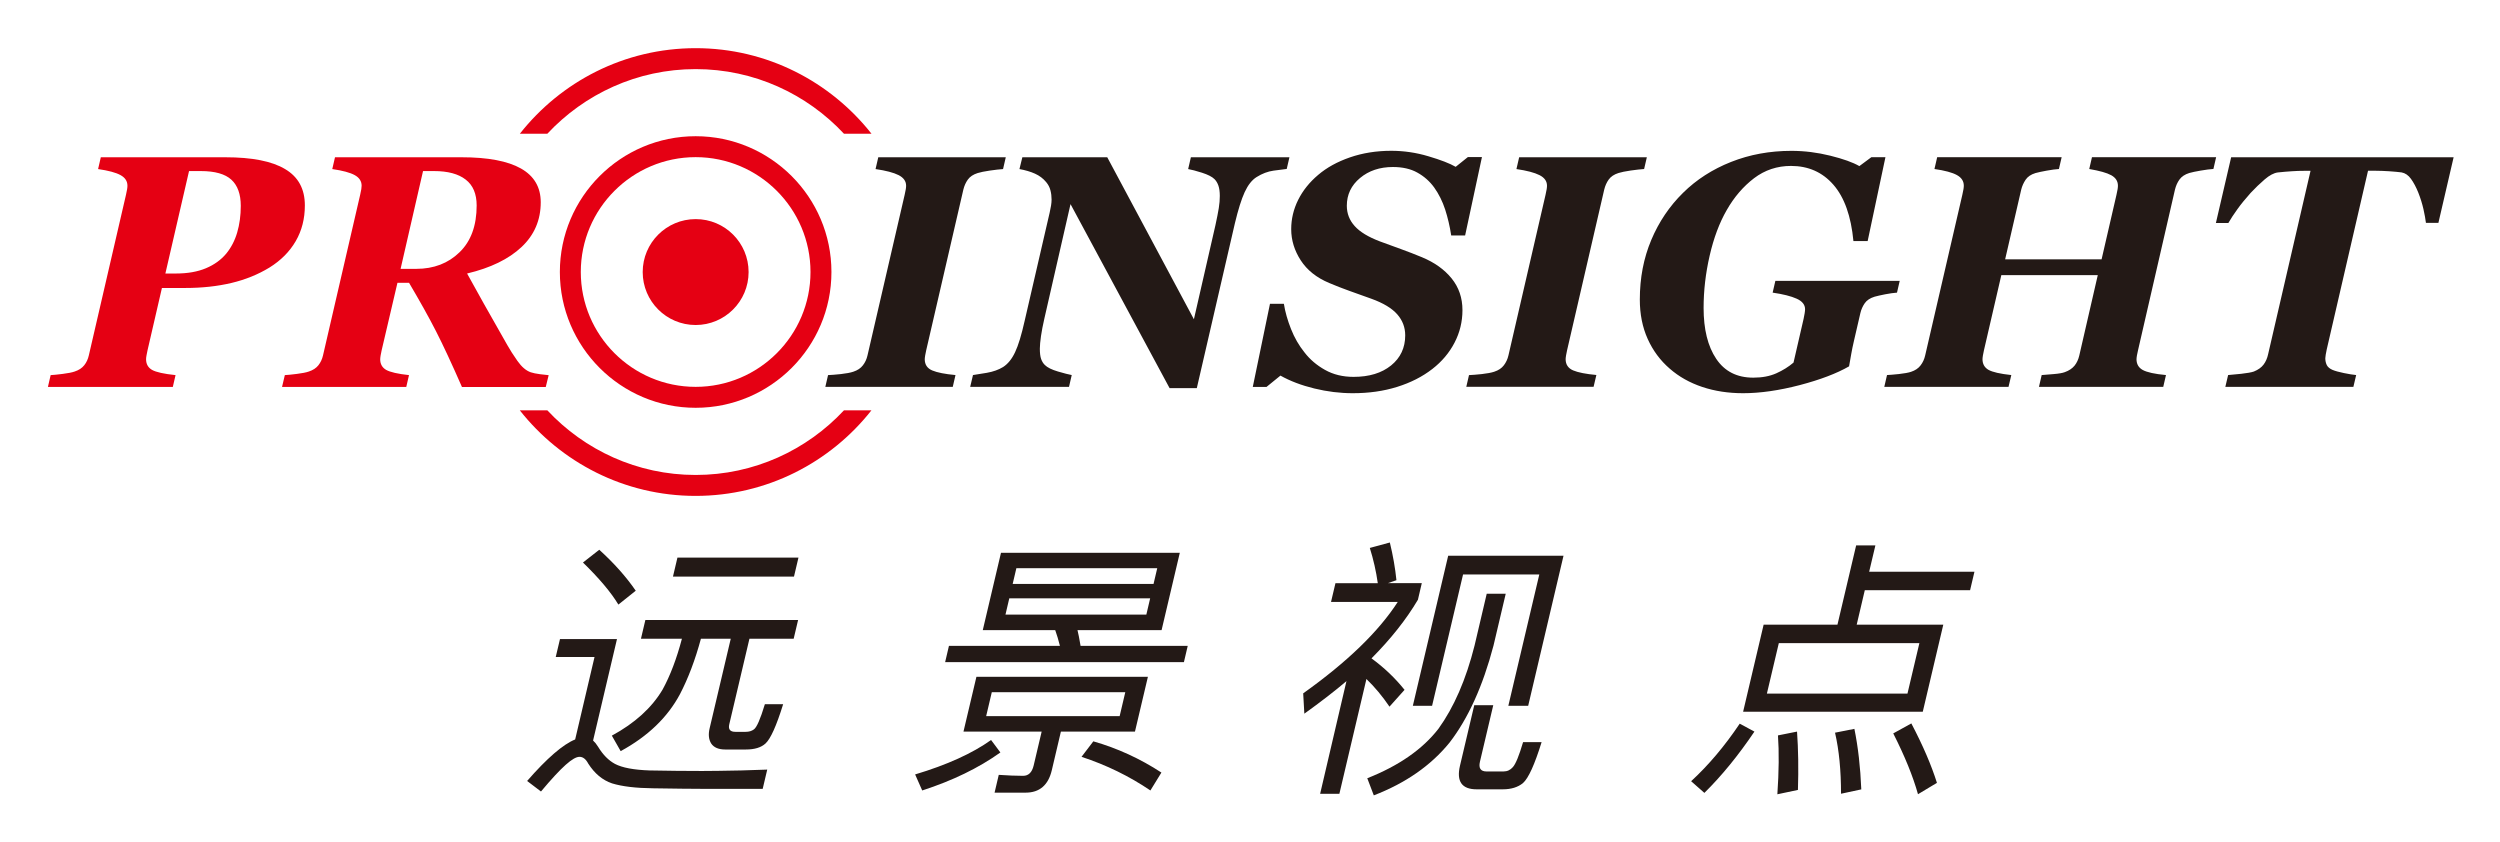
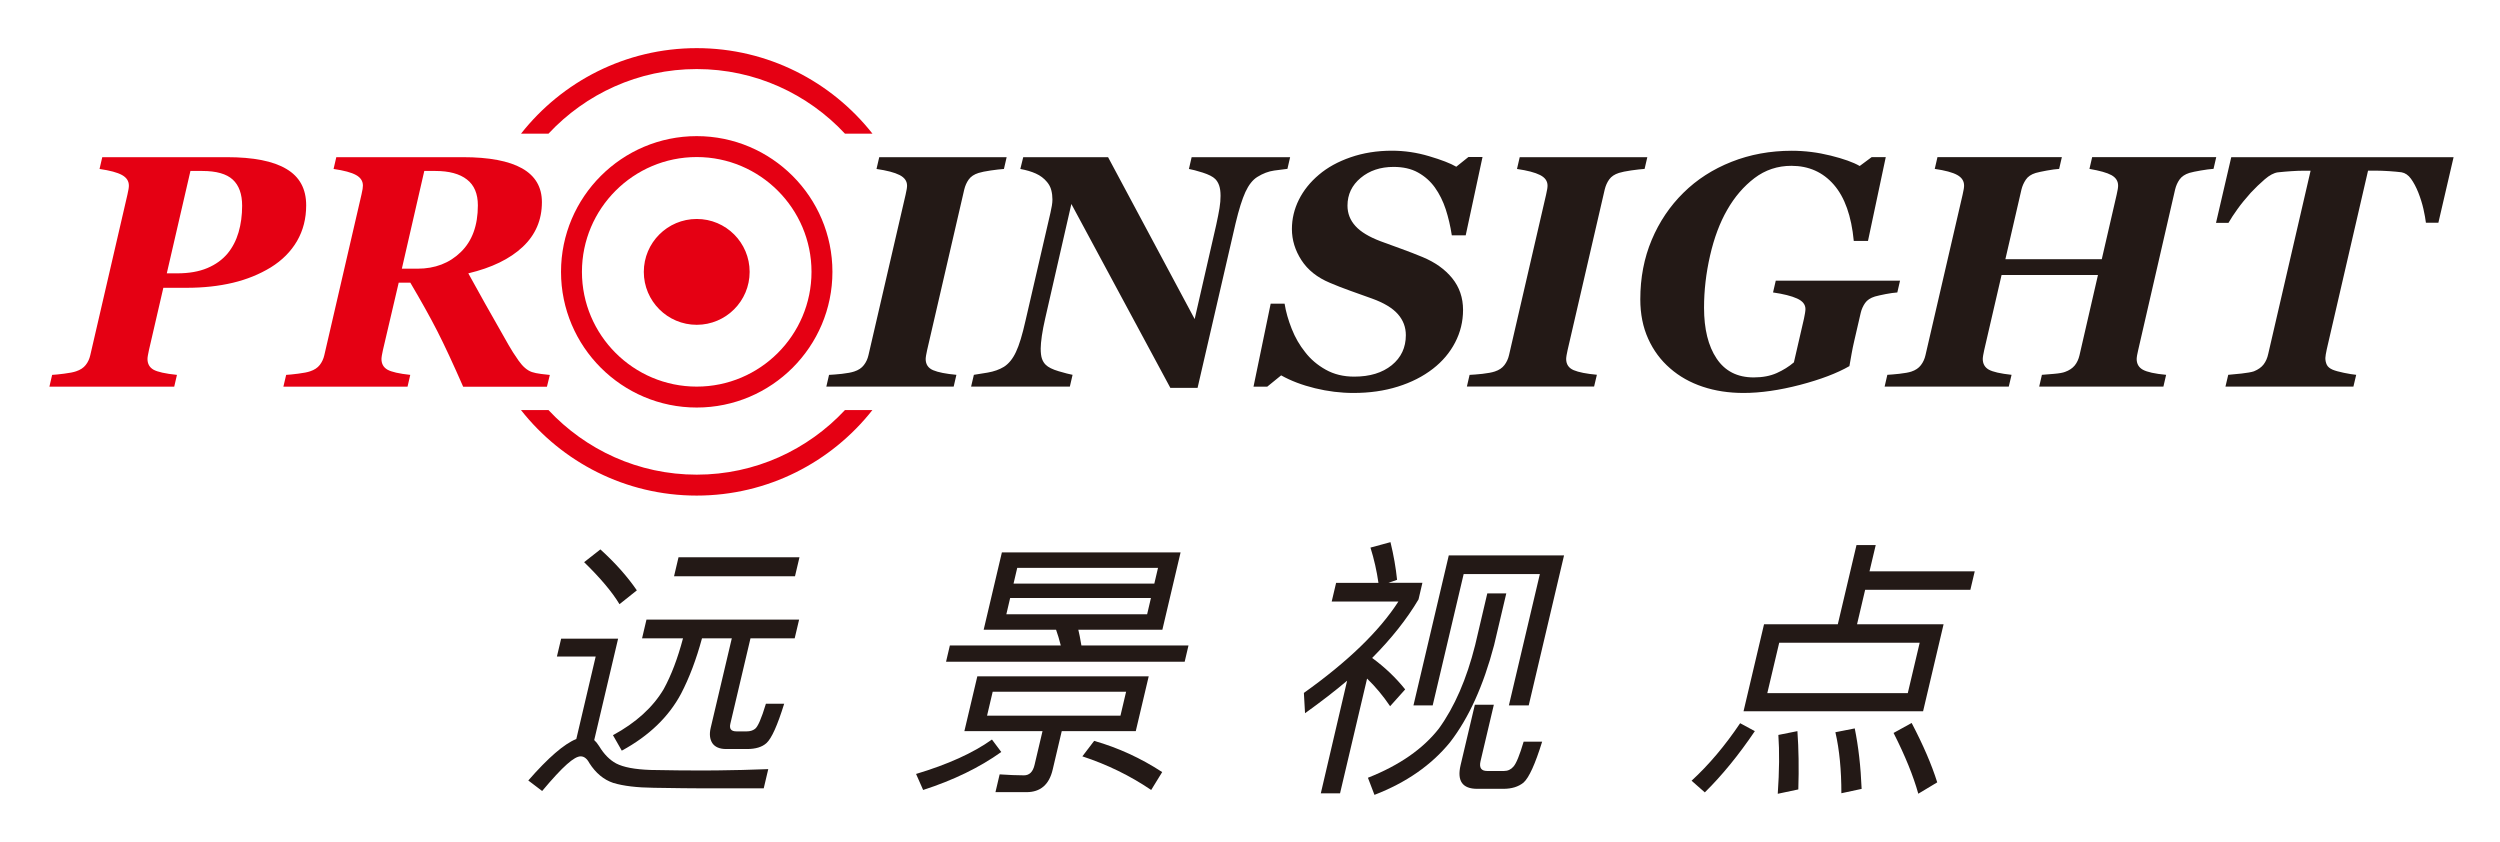
- <svg xmlns="http://www.w3.org/2000/svg" role="img" viewBox="-6.70 52.80 413.14 139.14">
+ <svg xmlns="http://www.w3.org/2000/svg" role="img" viewBox="-6.95 52.80 413.40 139.15">
  <style>svg {enable-background:new 0 0 400 245}</style>
  <style>.st16{fill:#231916}.st17{fill:#e50013}</style>
  <path d="M215.81 165.36c-1.94 1.65-4.26 3.44-6.96 5.38l-.19-3.36c7.26-5.17 12.47-10.21 15.63-15.11h-11.03l.73-3.09h7c-.28-1.97-.72-3.92-1.32-5.83l3.31-.9c.53 2.18.89 4.26 1.09 6.23l-1.42.49h5.61l-.64 2.74c-1.93 3.26-4.49 6.49-7.67 9.69 2.09 1.53 3.91 3.26 5.46 5.2l-2.49 2.78c-1.15-1.7-2.42-3.23-3.81-4.57l-4.47 18.97h-3.18l4.35-18.62zm23.18-14.44h3.14l-2.02 8.57c-1.76 6.7-4.19 12.05-7.28 16.05-3.07 3.77-7.24 6.67-12.5 8.7l-1.08-2.83c5.21-2.06 9.12-4.78 11.75-8.16 2.57-3.56 4.57-8.15 5.98-13.77l2.01-8.56z" class="st16" />
-   <path d="M251.68 144.64l-5.84 24.8h-3.28l5.12-21.71h-12.6l-5.12 21.71h-3.18l5.84-24.8zm31.55 29.06c-2.67 3.95-5.42 7.32-8.27 10.13l-2.19-1.93c2.86-2.63 5.54-5.8 8.03-9.51l2.43 1.31zm16.81-30.77h3.18l-1.03 4.35h17.4l-.72 3.05h-17.4l-1.34 5.7h14.31l-3.39 14.39h-29.69l3.39-14.39h12.2l3.09-13.1zm8.48 24.49l1.97-8.34h-23.23l-1.97 8.34h23.23zm-18.25 6.28c.21 2.93.26 6.14.15 9.64l-3.4.72c.26-3.77.29-7.01.1-9.73l3.15-.63zm9.48-.45c.61 2.99.99 6.32 1.14 10l-3.35.72c0-3.83-.32-7.19-.99-10.09l3.2-.63zm9.41-.9c1.9 3.62 3.31 6.89 4.23 9.82l-3.13 1.88c-.83-2.96-2.19-6.31-4.09-10.05l2.99-1.65z" class="st16" />
-   <path d="M129.69 116.74l.45-1.95c.52-.02 1.22-.08 2.11-.17.89-.1 1.58-.23 2.06-.39.7-.23 1.23-.58 1.59-1.06.37-.47.62-1.02.76-1.64l6.14-26.54c.09-.37.15-.69.19-.94.04-.25.05-.44.05-.56 0-.75-.42-1.33-1.24-1.75-.83-.42-2.1-.75-3.81-1l.45-1.95h21.07l-.45 1.95c-.57.04-1.3.12-2.19.25-.89.13-1.56.27-2.01.41-.73.23-1.27.59-1.62 1.08-.35.49-.59 1.04-.74 1.65l-6.14 26.56c-.07.3-.13.59-.17.85-.04.27-.07.47-.07.62 0 .89.41 1.51 1.24 1.86.83.35 2.11.6 3.84.76l-.45 1.95h-21.06zm76.7-37.97l-.45 1.95c-.5.05-1.23.15-2.18.28-.95.13-1.89.49-2.8 1.06-.77.48-1.42 1.31-1.97 2.49-.54 1.18-1.08 2.9-1.62 5.16l-6.29 27.23h-4.5l-16.37-30.41-4.34 18.99c-.23 1-.41 1.94-.54 2.81-.12.87-.19 1.57-.19 2.09 0 .73.07 1.3.21 1.7.14.4.35.74.62 1 .41.41 1.13.77 2.15 1.07 1.03.3 1.79.5 2.29.59l-.45 1.95h-16.33l.46-1.95c.48-.07 1.24-.2 2.29-.37 1.04-.18 1.94-.5 2.69-.96.78-.5 1.45-1.31 1.98-2.45.54-1.13 1.06-2.86 1.58-5.18l4.13-17.87c.09-.41.16-.8.23-1.16.06-.36.09-.7.09-1 0-.54-.06-1.05-.19-1.54-.12-.49-.36-.94-.7-1.35-.5-.61-1.12-1.07-1.85-1.4-.73-.33-1.59-.58-2.57-.76l.48-1.95h14.03l14.32 26.77L194.16 90c.25-1.14.43-2.07.55-2.8.12-.72.17-1.4.17-2.02 0-.7-.08-1.26-.23-1.7-.15-.44-.37-.8-.65-1.08-.39-.39-1.08-.74-2.07-1.06-.99-.31-1.75-.51-2.28-.6l.45-1.95h16.29zm10.46 39.01c-2.11 0-4.22-.26-6.35-.78s-4-1.23-5.6-2.13l-2.3 1.87h-2.27l2.84-13.73h2.3c.21 1.34.61 2.73 1.18 4.17s1.31 2.72 2.22 3.85c.89 1.16 2.02 2.13 3.4 2.9 1.37.77 2.94 1.15 4.71 1.15 2.59 0 4.65-.63 6.21-1.89 1.55-1.26 2.33-2.92 2.33-4.97 0-1.32-.44-2.48-1.32-3.48-.88-1-2.3-1.86-4.27-2.57-1.25-.45-2.46-.88-3.63-1.3-1.17-.42-2.28-.85-3.33-1.3-2.09-.87-3.66-2.12-4.71-3.74-1.05-1.62-1.58-3.34-1.58-5.16 0-1.68.38-3.29 1.15-4.84.77-1.54 1.87-2.92 3.32-4.14 1.41-1.2 3.15-2.16 5.23-2.88 2.08-.72 4.36-1.09 6.84-1.09 2.07 0 4.12.3 6.15.91 2.03.6 3.53 1.18 4.49 1.74l2.01-1.61h2.33l-2.78 12.95h-2.3c-.23-1.52-.57-2.95-1-4.29-.44-1.34-1.04-2.55-1.8-3.62-.75-1.04-1.68-1.86-2.8-2.48-1.11-.62-2.46-.92-4.03-.92-2.18 0-3.99.61-5.44 1.82-1.45 1.21-2.18 2.74-2.18 4.58 0 1.29.44 2.41 1.31 3.37.87.97 2.26 1.8 4.15 2.52 1.11.41 2.26.83 3.48 1.27 1.21.44 2.37.89 3.48 1.35 2.07.86 3.7 2.02 4.9 3.5 1.19 1.47 1.79 3.22 1.79 5.24 0 1.91-.44 3.71-1.31 5.38-.87 1.68-2.1 3.13-3.66 4.34-1.66 1.29-3.6 2.27-5.81 2.96-2.26.71-4.69 1.05-7.35 1.05zm18.76-1.04l.45-1.95c.52-.02 1.22-.08 2.11-.17.89-.1 1.58-.23 2.06-.39.7-.23 1.23-.58 1.59-1.06.36-.47.62-1.02.76-1.64l6.13-26.54c.09-.37.15-.69.19-.94.04-.25.05-.44.05-.56 0-.75-.41-1.33-1.24-1.75-.83-.42-2.1-.75-3.81-1l.45-1.95h21.1l-.45 1.94c-.57.04-1.3.12-2.22.25-.89.13-1.56.27-2.01.41-.73.23-1.27.59-1.62 1.08s-.59 1.04-.74 1.65l-6.14 26.56c-.07.3-.13.59-.17.85-.04.27-.07.47-.07.62 0 .89.42 1.51 1.24 1.86.83.35 2.11.6 3.84.76l-.46 1.95h-21.04zm45.75 1.04c-2.43 0-4.67-.34-6.74-1.03-2.07-.69-3.87-1.7-5.4-3.04-1.55-1.34-2.76-2.97-3.63-4.9-.87-1.93-1.3-4.1-1.3-6.51 0-3.57.63-6.85 1.89-9.84 1.26-2.99 3.01-5.59 5.26-7.8 2.21-2.18 4.85-3.88 7.93-5.1 3.08-1.22 6.4-1.83 9.97-1.83 2.16 0 4.3.27 6.43.8s3.73 1.1 4.8 1.72l1.98-1.47h2.33l-2.94 13.86h-2.35c-.39-4.12-1.49-7.22-3.3-9.3-1.81-2.08-4.15-3.12-7.02-3.12-2.28 0-4.32.68-6.1 2.03-1.78 1.36-3.29 3.11-4.52 5.27-1.21 2.1-2.15 4.61-2.82 7.53-.67 2.92-1 5.79-1 8.63 0 3.53.69 6.34 2.08 8.41 1.39 2.08 3.43 3.12 6.13 3.12 1.47 0 2.73-.24 3.81-.72 1.07-.48 2.02-1.07 2.84-1.77l1.67-7.25c.07-.32.13-.62.17-.9.04-.28.07-.5.07-.66 0-.75-.46-1.33-1.39-1.75s-2.25-.75-3.97-1l.45-1.95h20.55l-.45 1.95c-.55.04-1.2.13-1.93.27s-1.32.28-1.77.4c-.75.23-1.29.59-1.63 1.08-.34.49-.58 1.03-.72 1.62l-1.07 4.63c-.18.78-.33 1.49-.44 2.13-.12.63-.24 1.31-.36 2.05-2.05 1.18-4.77 2.21-8.15 3.1-3.42.89-6.53 1.34-9.36 1.34zm78.17-39.01l-.45 1.95c-.55.04-1.25.12-2.09.27-.84.14-1.47.28-1.9.4-.73.23-1.27.59-1.62 1.08-.35.49-.59 1.04-.74 1.65l-6.11 26.57c-.07.3-.13.58-.18.85-.04.27-.07.47-.07.62 0 .8.34 1.4 1.03 1.78.69.38 1.97.67 3.84.84l-.45 1.95h-20.54l.45-1.95c.46-.04 1.12-.09 1.98-.16.86-.07 1.47-.18 1.84-.32.7-.25 1.23-.61 1.61-1.07.37-.46.63-1.02.78-1.66l3.06-13.3h-15.94l-2.87 12.41c-.07.3-.13.59-.17.85-.04.27-.07.47-.07.62 0 .8.33 1.39.99 1.77.66.37 1.92.66 3.77.86l-.46 1.95h-20.53l.45-1.95c.45-.02 1.11-.08 1.99-.17.88-.1 1.54-.22 1.97-.36.7-.23 1.23-.59 1.59-1.07.37-.48.62-1.03.76-1.66l6.14-26.54c.09-.37.15-.69.19-.94.04-.25.05-.44.05-.56 0-.75-.38-1.33-1.14-1.75-.76-.42-1.99-.75-3.71-1l.45-1.95H334l-.45 1.95c-.55.04-1.23.12-2.02.27-.79.14-1.41.28-1.86.4-.75.23-1.29.6-1.63 1.11-.34.51-.58 1.05-.72 1.62l-2.66 11.53h15.94l2.46-10.67c.09-.37.15-.69.19-.94.04-.25.05-.44.05-.56 0-.75-.37-1.32-1.1-1.73-.73-.4-1.94-.74-3.64-1.03l.45-1.95h20.52zm39.25 0l-2.52 10.86h-2.06c-.07-.61-.21-1.36-.41-2.27-.21-.91-.49-1.81-.84-2.7-.37-.93-.78-1.69-1.22-2.3-.44-.61-.96-.96-1.56-1.07-.54-.07-1.22-.13-2.05-.19-.83-.05-1.55-.08-2.15-.08h-1.34l-6.82 29.51c-.07.3-.13.59-.17.87-.04.28-.07.48-.07.6 0 .43.09.81.25 1.14.17.33.49.59.95.79.43.18 1.05.35 1.87.52.82.17 1.5.28 2.03.33l-.46 1.95h-21.16l.46-1.95c.5-.04 1.23-.11 2.19-.21.96-.11 1.65-.23 2.06-.37.71-.29 1.25-.67 1.61-1.15.36-.48.61-1.05.75-1.71l7.01-30.31h-1.04c-.68 0-1.36.02-2.05.07-.69.04-1.47.11-2.34.2-.64.09-1.36.47-2.15 1.15-.79.68-1.56 1.42-2.31 2.22-.89 1-1.63 1.9-2.21 2.72-.58.81-1.08 1.56-1.48 2.26h-2.06l2.52-10.86h36.77z" class="st16" />
-   <path d="M43.68 86.75c0 2.19-.5 4.16-1.51 5.9-1.01 1.74-2.46 3.2-4.35 4.37-1.87 1.14-3.96 1.99-6.27 2.54-2.31.55-4.85.83-7.64.83h-3.85l-2.38 10.3c-.07.3-.13.59-.17.85-.05.27-.07.47-.07.62 0 .8.33 1.39.99 1.77.66.37 1.95.66 3.88.86l-.45 1.95H1.22l.45-1.95c.45-.02 1.11-.09 1.99-.2.88-.11 1.54-.24 1.97-.39.7-.23 1.23-.58 1.59-1.04.37-.46.62-1.01.76-1.63l6.14-26.54c.09-.37.15-.69.19-.94.04-.25.05-.44.05-.56 0-.75-.38-1.33-1.14-1.75-.76-.42-1.99-.75-3.71-1l.45-1.95h20.57c4.42 0 7.72.65 9.88 1.95 2.19 1.29 3.27 3.29 3.27 6.01zM32.5 91.21c.39-1.34.59-2.8.59-4.39 0-1.93-.52-3.37-1.55-4.32-1.03-.95-2.72-1.43-5.05-1.43h-1.95L20.63 98h1.74c1.93 0 3.58-.29 4.96-.87 1.38-.58 2.5-1.39 3.36-2.42.81-.99 1.42-2.16 1.81-3.5zm23.87 19.48c-.07.3-.13.59-.17.85-.04.27-.07.47-.07.62 0 .8.33 1.39.99 1.77.66.37 1.92.66 3.77.86l-.45 1.95H39.91l.46-1.95c.45-.02 1.11-.09 1.99-.2.88-.11 1.54-.24 1.97-.39.7-.23 1.23-.58 1.59-1.04.36-.46.62-1.01.76-1.63l6.14-26.54c.09-.37.15-.69.19-.94.03-.25.05-.44.05-.56 0-.75-.38-1.33-1.14-1.75-.76-.42-1.99-.75-3.71-1l.45-1.95h20.92c4.35 0 7.62.62 9.8 1.85 2.18 1.23 3.28 3.09 3.28 5.59 0 2.94-1.06 5.41-3.18 7.4-2.12 1.99-5.12 3.45-8.99 4.37.73 1.34 1.65 3 2.77 4.99 1.11 1.99 2.41 4.28 3.89 6.86.43.77.99 1.64 1.67 2.61.69.97 1.41 1.59 2.18 1.86.37.13.89.23 1.55.32s1.13.14 1.42.16l-.48 1.95H69.64c-1.68-3.84-3.11-6.91-4.29-9.22-1.18-2.31-2.67-4.97-4.45-7.99h-1.92l-2.61 11.15zm15.7-23.94c0-1.91-.6-3.34-1.81-4.27-1.2-.94-2.95-1.41-5.23-1.41h-1.82L59.5 97.23h2.59c2.9 0 5.29-.92 7.16-2.75 1.88-1.82 2.82-4.4 2.82-7.73z" class="st17" />
-   <path d="M117.01 97.76c0 4.83-3.92 8.75-8.75 8.75s-8.75-3.92-8.75-8.75 3.92-8.75 8.75-8.75c4.83-.01 8.75 3.91 8.75 8.75z" class="st17" />
-   <path d="M108.26 120.19c-12.37 0-22.44-10.07-22.44-22.44 0-12.37 10.07-22.44 22.44-22.44 12.37 0 22.44 10.07 22.44 22.44 0 12.38-10.07 22.44-22.44 22.44zm0-41.42c-10.47 0-18.98 8.52-18.98 18.98 0 10.47 8.52 18.98 18.98 18.98 10.47 0 18.98-8.52 18.98-18.98s-8.52-18.98-18.98-18.98z" class="st17" />
-   <path d="M83.75 74.9c6.13-6.56 14.84-10.68 24.51-10.68 9.67 0 18.38 4.12 24.51 10.68h4.55c-6.78-8.6-17.28-14.14-29.06-14.14-11.78 0-22.28 5.54-29.05 14.14h4.54zm49.02 45.71c-6.13 6.56-14.84 10.68-24.51 10.68-9.66 0-18.38-4.12-24.51-10.68H79.2c6.78 8.6 17.28 14.14 29.05 14.14 11.78 0 22.28-5.54 29.06-14.14h-4.54z" class="st17" />
+   <path d="M251.68 144.64l-5.84 24.8h-3.28l5.12-21.71h-12.6l-5.12 21.71h-3.18l5.84-24.8zm31.55 29.06c-2.67 3.95-5.42 7.32-8.27 10.13l-2.19-1.93c2.86-2.63 5.54-5.8 8.03-9.51l2.43 1.31zm16.81-30.77h3.18l-1.03 4.35h17.4l-.72 3.05h-17.4l-1.34 5.7h14.31l-3.39 14.39h-29.69l3.39-14.39h12.2l3.09-13.1zm8.48 24.49l1.97-8.34h-23.23l-1.97 8.34h23.23zm-18.25 6.28c.21 2.93.26 6.14.15 9.64l-3.4.72c.26-3.77.29-7.01.1-9.73l3.15-.63zm9.48-.45c.61 2.99.99 6.32 1.14 10l-3.35.72c0-3.83-.32-7.19-.99-10.09l3.2-.63zm9.41-.9c1.9 3.62 3.31 6.89 4.23 9.82l-3.13 1.88c-.83-2.96-2.19-6.31-4.09-10.05l2.99-1.65zm-179.47-55.61l.45-1.95c.52-.02 1.22-.08 2.11-.17.89-.1 1.58-.23 2.06-.39.7-.23 1.23-.58 1.59-1.06.37-.47.62-1.02.76-1.64l6.14-26.54c.09-.37.15-.69.19-.94.04-.25.05-.44.05-.56 0-.75-.42-1.33-1.24-1.75-.83-.42-2.1-.75-3.81-1l.45-1.95h21.07l-.45 1.95c-.57.04-1.3.12-2.19.25-.89.13-1.56.27-2.01.41-.73.23-1.27.59-1.62 1.08-.35.49-.59 1.04-.74 1.65l-6.14 26.56c-.07.3-.13.59-.17.85-.04.27-.07.47-.07.62 0 .89.41 1.51 1.24 1.86.83.35 2.11.6 3.84.76l-.45 1.95h-21.06zm76.7-37.97l-.45 1.95c-.5.05-1.23.15-2.18.28-.95.13-1.89.49-2.8 1.06-.77.48-1.42 1.31-1.97 2.49-.54 1.18-1.08 2.9-1.62 5.16l-6.29 27.23h-4.5l-16.37-30.41-4.34 18.99c-.23 1-.41 1.94-.54 2.81-.12.87-.19 1.57-.19 2.09 0 .73.07 1.3.21 1.7.14.4.35.74.62 1 .41.41 1.13.77 2.15 1.07 1.03.3 1.79.5 2.29.59l-.45 1.95h-16.33l.46-1.95c.48-.07 1.24-.2 2.29-.37 1.04-.18 1.94-.5 2.69-.96.78-.5 1.45-1.31 1.98-2.45.54-1.13 1.06-2.86 1.58-5.18l4.13-17.87c.09-.41.16-.8.23-1.16.06-.36.09-.7.09-1 0-.54-.06-1.05-.19-1.54-.12-.49-.36-.94-.7-1.35-.5-.61-1.12-1.07-1.85-1.4-.73-.33-1.59-.58-2.57-.76l.48-1.95h14.03l14.32 26.77L194.16 90c.25-1.14.43-2.07.55-2.8.12-.72.17-1.4.17-2.02 0-.7-.08-1.26-.23-1.7-.15-.44-.37-.8-.65-1.08-.39-.39-1.08-.74-2.07-1.06-.99-.31-1.75-.51-2.28-.6l.45-1.95h16.29zm10.46 39.01c-2.11 0-4.22-.26-6.35-.78s-4-1.23-5.6-2.13l-2.3 1.87h-2.27l2.84-13.73h2.3c.21 1.34.61 2.73 1.18 4.17s1.31 2.72 2.22 3.85c.89 1.16 2.02 2.13 3.4 2.9 1.37.77 2.94 1.15 4.71 1.15 2.59 0 4.65-.63 6.21-1.89 1.55-1.26 2.33-2.92 2.33-4.97 0-1.32-.44-2.48-1.32-3.48-.88-1-2.3-1.86-4.27-2.57-1.25-.45-2.46-.88-3.63-1.3-1.17-.42-2.28-.85-3.33-1.3-2.09-.87-3.66-2.12-4.71-3.74-1.05-1.62-1.58-3.34-1.58-5.16 0-1.68.38-3.29 1.15-4.84.77-1.54 1.87-2.92 3.32-4.14 1.41-1.2 3.15-2.16 5.23-2.88 2.08-.72 4.36-1.09 6.84-1.09 2.07 0 4.12.3 6.15.91 2.03.6 3.53 1.18 4.49 1.74l2.01-1.61h2.33l-2.78 12.95h-2.3c-.23-1.52-.57-2.95-1-4.29-.44-1.34-1.04-2.55-1.8-3.62-.75-1.04-1.68-1.86-2.8-2.48-1.11-.62-2.46-.92-4.03-.92-2.18 0-3.99.61-5.44 1.82-1.45 1.21-2.18 2.74-2.18 4.58 0 1.29.44 2.41 1.31 3.37.87.97 2.26 1.8 4.15 2.52 1.11.41 2.26.83 3.48 1.27 1.21.44 2.37.89 3.48 1.35 2.07.86 3.7 2.02 4.9 3.5 1.19 1.47 1.79 3.22 1.79 5.24 0 1.91-.44 3.71-1.31 5.38-.87 1.68-2.1 3.13-3.66 4.34-1.66 1.29-3.6 2.27-5.81 2.96-2.26.71-4.69 1.05-7.35 1.05zm18.76-1.04l.45-1.95c.52-.02 1.22-.08 2.11-.17.89-.1 1.58-.23 2.06-.39.7-.23 1.23-.58 1.59-1.06.36-.47.62-1.02.76-1.64l6.13-26.54c.09-.37.15-.69.19-.94.04-.25.05-.44.05-.56 0-.75-.41-1.33-1.24-1.75-.83-.42-2.1-.75-3.81-1l.45-1.95h21.1l-.45 1.94c-.57.04-1.3.12-2.22.25-.89.13-1.56.27-2.01.41-.73.23-1.27.59-1.62 1.08s-.59 1.04-.74 1.65l-6.14 26.56c-.07.3-.13.59-.17.85-.04.27-.07.47-.07.62 0 .89.42 1.51 1.24 1.86.83.35 2.11.6 3.84.76l-.46 1.95h-21.04zm45.75 1.04c-2.43 0-4.67-.34-6.74-1.03-2.07-.69-3.87-1.7-5.4-3.04-1.55-1.34-2.76-2.97-3.63-4.9-.87-1.93-1.3-4.1-1.3-6.51 0-3.57.63-6.85 1.89-9.84 1.26-2.99 3.01-5.59 5.26-7.8 2.21-2.18 4.85-3.88 7.93-5.1 3.08-1.22 6.4-1.83 9.97-1.83 2.16 0 4.3.27 6.43.8s3.73 1.1 4.8 1.72l1.98-1.47h2.33l-2.94 13.86h-2.35c-.39-4.12-1.49-7.22-3.3-9.3-1.81-2.08-4.15-3.12-7.02-3.12-2.28 0-4.32.68-6.1 2.03-1.78 1.36-3.29 3.11-4.52 5.27-1.21 2.1-2.15 4.61-2.82 7.53-.67 2.92-1 5.79-1 8.63 0 3.53.69 6.34 2.08 8.41 1.39 2.08 3.43 3.12 6.13 3.12 1.47 0 2.73-.24 3.81-.72 1.07-.48 2.02-1.07 2.84-1.77l1.67-7.25c.07-.32.13-.62.17-.9.04-.28.07-.5.07-.66 0-.75-.46-1.33-1.39-1.75s-2.25-.75-3.97-1l.45-1.95h20.55l-.45 1.95c-.55.04-1.2.13-1.93.27s-1.32.28-1.77.4c-.75.23-1.29.59-1.63 1.08-.34.49-.58 1.03-.72 1.62l-1.07 4.63c-.18.78-.33 1.49-.44 2.13-.12.63-.24 1.31-.36 2.05-2.05 1.18-4.77 2.21-8.15 3.1-3.42.89-6.53 1.34-9.36 1.34zm78.17-39.01l-.45 1.95c-.55.04-1.25.12-2.09.27-.84.14-1.47.28-1.9.4-.73.23-1.27.59-1.62 1.08-.35.49-.59 1.04-.74 1.65l-6.11 26.57c-.07.3-.13.58-.18.85-.04.27-.07.47-.07.62 0 .8.34 1.4 1.03 1.78.69.38 1.97.67 3.84.84l-.45 1.95h-20.54l.45-1.95c.46-.04 1.12-.09 1.98-.16.86-.07 1.47-.18 1.84-.32.7-.25 1.23-.61 1.61-1.07.37-.46.63-1.02.78-1.66l3.06-13.3h-15.94l-2.87 12.41c-.07.3-.13.59-.17.85-.04.27-.07.47-.07.62 0 .8.33 1.39.99 1.77.66.37 1.92.66 3.77.86l-.46 1.95h-20.53l.45-1.95c.45-.02 1.11-.08 1.99-.17.88-.1 1.54-.22 1.97-.36.7-.23 1.23-.59 1.59-1.07.37-.48.62-1.03.76-1.66l6.14-26.54c.09-.37.15-.69.19-.94.04-.25.05-.44.05-.56 0-.75-.38-1.33-1.14-1.75-.76-.42-1.99-.75-3.71-1l.45-1.95H334l-.45 1.95c-.55.04-1.23.12-2.02.27-.79.14-1.41.28-1.86.4-.75.23-1.29.6-1.63 1.11-.34.51-.58 1.05-.72 1.62l-2.66 11.53h15.94l2.46-10.67c.09-.37.15-.69.19-.94.04-.25.05-.44.05-.56 0-.75-.37-1.32-1.1-1.73-.73-.4-1.94-.74-3.64-1.03l.45-1.95h20.52zm39.25 0l-2.52 10.86h-2.06c-.07-.61-.21-1.36-.41-2.27-.21-.91-.49-1.81-.84-2.7-.37-.93-.78-1.69-1.22-2.3-.44-.61-.96-.96-1.56-1.07-.54-.07-1.22-.13-2.05-.19-.83-.05-1.55-.08-2.15-.08h-1.34l-6.82 29.51c-.07.3-.13.59-.17.87-.04.28-.07.48-.07.6 0 .43.09.81.25 1.14.17.33.49.59.95.79.43.18 1.05.35 1.87.52.82.17 1.5.28 2.03.33l-.46 1.95h-21.16l.46-1.95c.5-.04 1.23-.11 2.19-.21.96-.11 1.65-.23 2.06-.37.71-.29 1.25-.67 1.61-1.15.36-.48.61-1.05.75-1.71l7.01-30.31h-1.04c-.68 0-1.36.02-2.05.07-.69.04-1.47.11-2.34.2-.64.09-1.36.47-2.15 1.15-.79.68-1.56 1.42-2.31 2.22-.89 1-1.63 1.9-2.21 2.72-.58.81-1.08 1.56-1.48 2.26h-2.06l2.52-10.86h36.77z" class="st16" />
+   <path d="M43.68 86.75c0 2.19-.5 4.16-1.51 5.9-1.01 1.74-2.46 3.2-4.35 4.37-1.87 1.14-3.96 1.99-6.27 2.54-2.31.55-4.85.83-7.64.83h-3.85l-2.38 10.3c-.07.3-.13.59-.17.85-.05.27-.07.47-.07.62 0 .8.33 1.39.99 1.77.66.37 1.95.66 3.88.86l-.45 1.95H1.22l.45-1.95c.45-.02 1.11-.09 1.99-.2.88-.11 1.54-.24 1.97-.39.7-.23 1.23-.58 1.59-1.04.37-.46.62-1.01.76-1.63l6.14-26.54c.09-.37.15-.69.19-.94.04-.25.05-.44.05-.56 0-.75-.38-1.33-1.14-1.75-.76-.42-1.99-.75-3.71-1l.45-1.95h20.57c4.42 0 7.72.65 9.88 1.95 2.19 1.29 3.27 3.29 3.27 6.01zM32.5 91.21c.39-1.34.59-2.8.59-4.39 0-1.93-.52-3.37-1.55-4.32-1.03-.95-2.72-1.43-5.05-1.43h-1.95L20.63 98h1.74c1.93 0 3.58-.29 4.96-.87 1.38-.58 2.5-1.39 3.36-2.42.81-.99 1.42-2.16 1.81-3.5zm23.87 19.48c-.07.3-.13.59-.17.85-.04.27-.07.47-.07.62 0 .8.33 1.39.99 1.77.66.37 1.92.66 3.77.86l-.45 1.95H39.91l.46-1.95c.45-.02 1.11-.09 1.99-.2.88-.11 1.54-.24 1.97-.39.7-.23 1.23-.58 1.59-1.04.36-.46.62-1.01.76-1.63l6.14-26.54c.09-.37.15-.69.19-.94.03-.25.05-.44.05-.56 0-.75-.38-1.33-1.14-1.75-.76-.42-1.99-.75-3.71-1l.45-1.95h20.92c4.35 0 7.62.62 9.8 1.85 2.18 1.23 3.28 3.09 3.28 5.59 0 2.94-1.06 5.41-3.18 7.4-2.12 1.99-5.12 3.45-8.99 4.37.73 1.34 1.65 3 2.77 4.99 1.11 1.99 2.41 4.28 3.89 6.86.43.77.99 1.64 1.67 2.61.69.97 1.41 1.59 2.18 1.86.37.13.89.23 1.55.32s1.13.14 1.42.16l-.48 1.95H69.64c-1.68-3.84-3.11-6.91-4.29-9.22-1.18-2.31-2.67-4.97-4.45-7.99h-1.92l-2.61 11.15zm15.7-23.94c0-1.91-.6-3.34-1.81-4.27-1.2-.94-2.95-1.41-5.23-1.41h-1.82L59.5 97.23h2.59c2.9 0 5.29-.92 7.16-2.75 1.88-1.82 2.82-4.4 2.82-7.73zm44.94 11.01c0 4.83-3.92 8.75-8.75 8.75s-8.75-3.92-8.75-8.75 3.92-8.75 8.75-8.75c4.83-.01 8.75 3.91 8.75 8.75z" class="st17" />
+   <path d="M108.26 120.19c-12.37 0-22.44-10.07-22.44-22.44 0-12.37 10.07-22.44 22.44-22.44 12.37 0 22.44 10.07 22.44 22.44 0 12.38-10.07 22.44-22.44 22.44zm0-41.42c-10.47 0-18.98 8.52-18.98 18.98 0 10.47 8.52 18.98 18.98 18.98 10.47 0 18.98-8.52 18.98-18.98s-8.52-18.98-18.98-18.98zM83.75 74.9c6.13-6.56 14.84-10.68 24.51-10.68 9.67 0 18.38 4.12 24.51 10.68h4.55c-6.78-8.6-17.28-14.14-29.06-14.14-11.78 0-22.28 5.54-29.05 14.14h4.54zm49.02 45.71c-6.13 6.56-14.84 10.68-24.51 10.68-9.66 0-18.38-4.12-24.51-10.68H79.2c6.78 8.6 17.28 14.14 29.05 14.14 11.78 0 22.28-5.54 29.06-14.14h-4.54z" class="st17" />
  <path d="M243.31 179.57c-.41.48-.93.72-1.56.72h-2.78c-.99 0-1.35-.54-1.1-1.62l2.2-9.33h-3.14l-2.36 10c-.61 2.6.31 3.9 2.76 3.9h4.31c1.38 0 2.49-.34 3.34-1.03.91-.81 1.93-3.06 3.08-6.77H245c-.66 2.23-1.22 3.61-1.69 4.13z" class="st16" />
-   <g>
-     <path d="M157.08 175.09c-3.09 2.21-7.28 4.11-12.55 5.69l1.17 2.65c5.01-1.62 9.32-3.71 12.92-6.28l-1.54-2.06zm14.79-15.56c-.2-1.19-.37-2.06-.51-2.6h13.9l3.01-12.78h-29.55l-3.01 12.78h11.97c.27.75.53 1.61.78 2.6h-18.34l-.63 2.69h39.46l.63-2.69h-17.71zm-10.61-12.83h23.28l-.61 2.6h-23.28l.61-2.6zm-1.8 7.67l.63-2.69h23.28l-.63 2.69h-23.28zm12.57 23.5c4.11 1.35 7.9 3.2 11.38 5.56l1.82-2.96c-3.52-2.3-7.27-4.02-11.25-5.16l-1.95 2.56z" class="st16" />
-     <path d="M183 164.64h-28.34l-2.14 9.06h12.92l-1.32 5.6c-.27 1.14-.85 1.71-1.75 1.71-1.18 0-2.52-.06-4.02-.16l-.69 2.94h5.13c2.3 0 3.75-1.24 4.33-3.72l1.5-6.37h12.24l2.14-9.06zm-4.67 6.5h-22.06l.93-3.95h22.06l-.93 3.95z" class="st16" />
-   </g>
+   <path d="M157.08 175.09c-3.09 2.21-7.28 4.11-12.55 5.69l1.17 2.65c5.01-1.62 9.32-3.71 12.92-6.28l-1.54-2.06zm14.79-15.56c-.2-1.19-.37-2.06-.51-2.6h13.9l3.01-12.78h-29.55l-3.01 12.78h11.97c.27.75.53 1.61.78 2.6h-18.34l-.63 2.69h39.46l.63-2.69h-17.71zm-10.61-12.83h23.28l-.61 2.6h-23.28l.61-2.6zm-1.8 7.67l.63-2.69h23.28l-.63 2.69h-23.28zm12.57 23.5c4.11 1.35 7.9 3.2 11.38 5.56l1.82-2.96c-3.52-2.3-7.27-4.02-11.25-5.16l-1.95 2.56z" class="st16" />
+   <path d="M183 164.64h-28.34l-2.14 9.06h12.92l-1.32 5.6c-.27 1.14-.85 1.71-1.75 1.71-1.18 0-2.52-.06-4.02-.16l-.69 2.94h5.13c2.3 0 3.75-1.24 4.33-3.72l1.5-6.37h12.24l2.14-9.06zm-4.67 6.5h-22.06l.93-3.95h22.06l-.93 3.95z" class="st16" />
  <path d="M98.36 150.42c-1.58-2.3-3.59-4.56-6.03-6.77l-2.69 2.11c2.67 2.6 4.63 4.92 5.85 6.95l2.87-2.29zm26.89-5.47h-20l-.74 3.14h20zm-26.03 13.41h6.77c-.87 3.29-1.93 6.09-3.19 8.39-1.79 3.02-4.59 5.56-8.39 7.62l1.46 2.56c4.5-2.45 7.76-5.59 9.8-9.42 1.37-2.63 2.52-5.68 3.46-9.15h4.93l-3.49 14.8c-.24 1.02-.15 1.85.26 2.51.44.66 1.22.99 2.32.99h3.41c1.44 0 2.52-.33 3.24-.99.83-.75 1.81-2.91 2.92-6.5h-3.02c-.74 2.46-1.35 3.85-1.82 4.17-.36.27-.81.4-1.35.4h-1.71c-.87 0-1.2-.42-1-1.26l3.33-14.13h7.31l.73-3.09H99.95l-.73 3.1z" class="st16" />
  <path d="M119.34 183.16l.75-3.18c-.98.04-2.4.09-4.29.14-2.94.06-5.1.09-6.48.09-2.69 0-5.58-.03-8.68-.09-2.61-.09-4.51-.45-5.71-1.08-1.06-.57-1.99-1.51-2.79-2.83-.28-.45-.56-.79-.83-1.03l3.95-16.77h-9.42l-.7 2.96h6.41L88.35 175c-2.01.81-4.66 3.1-7.94 6.86l2.29 1.74c3.46-4.13 5.32-5.73 6.37-5.73.57 0 1.05.38 1.44 1.12 1.05 1.64 2.36 2.74 3.94 3.27 1.67.51 3.93.78 6.76.81 3.75.06 6.38.09 7.87.09h10.26z" class="st16" />
</svg>
